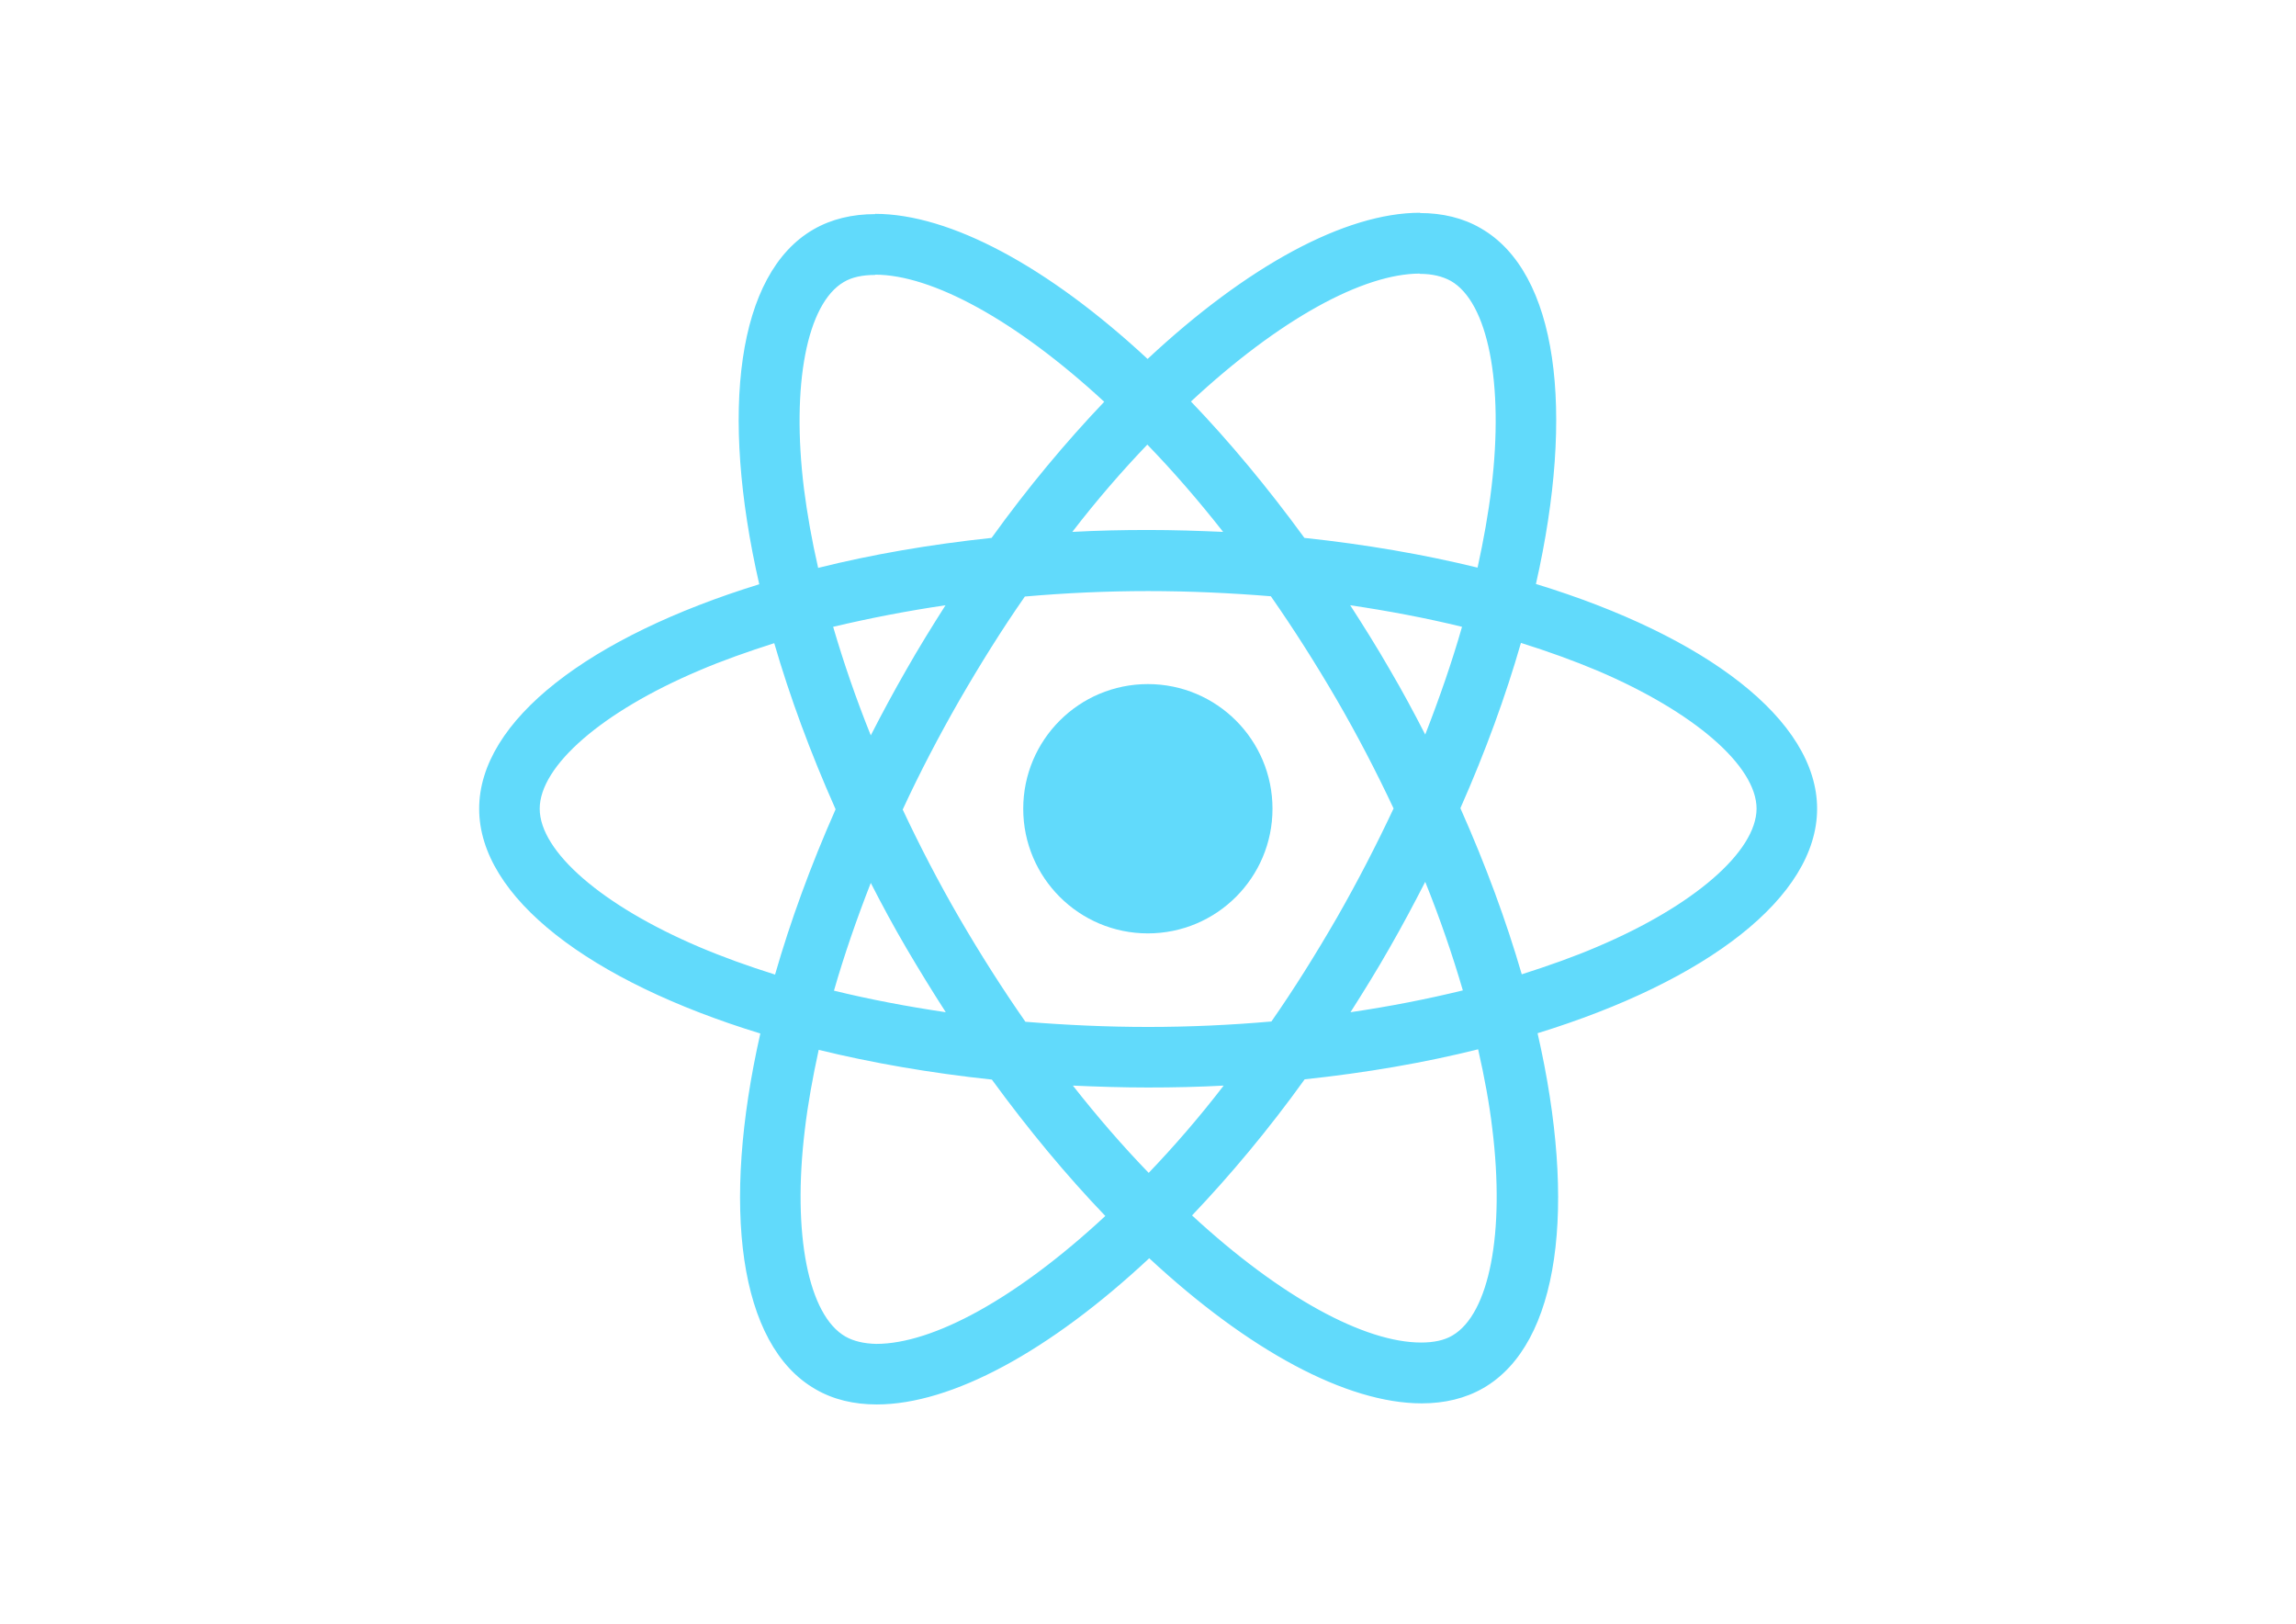
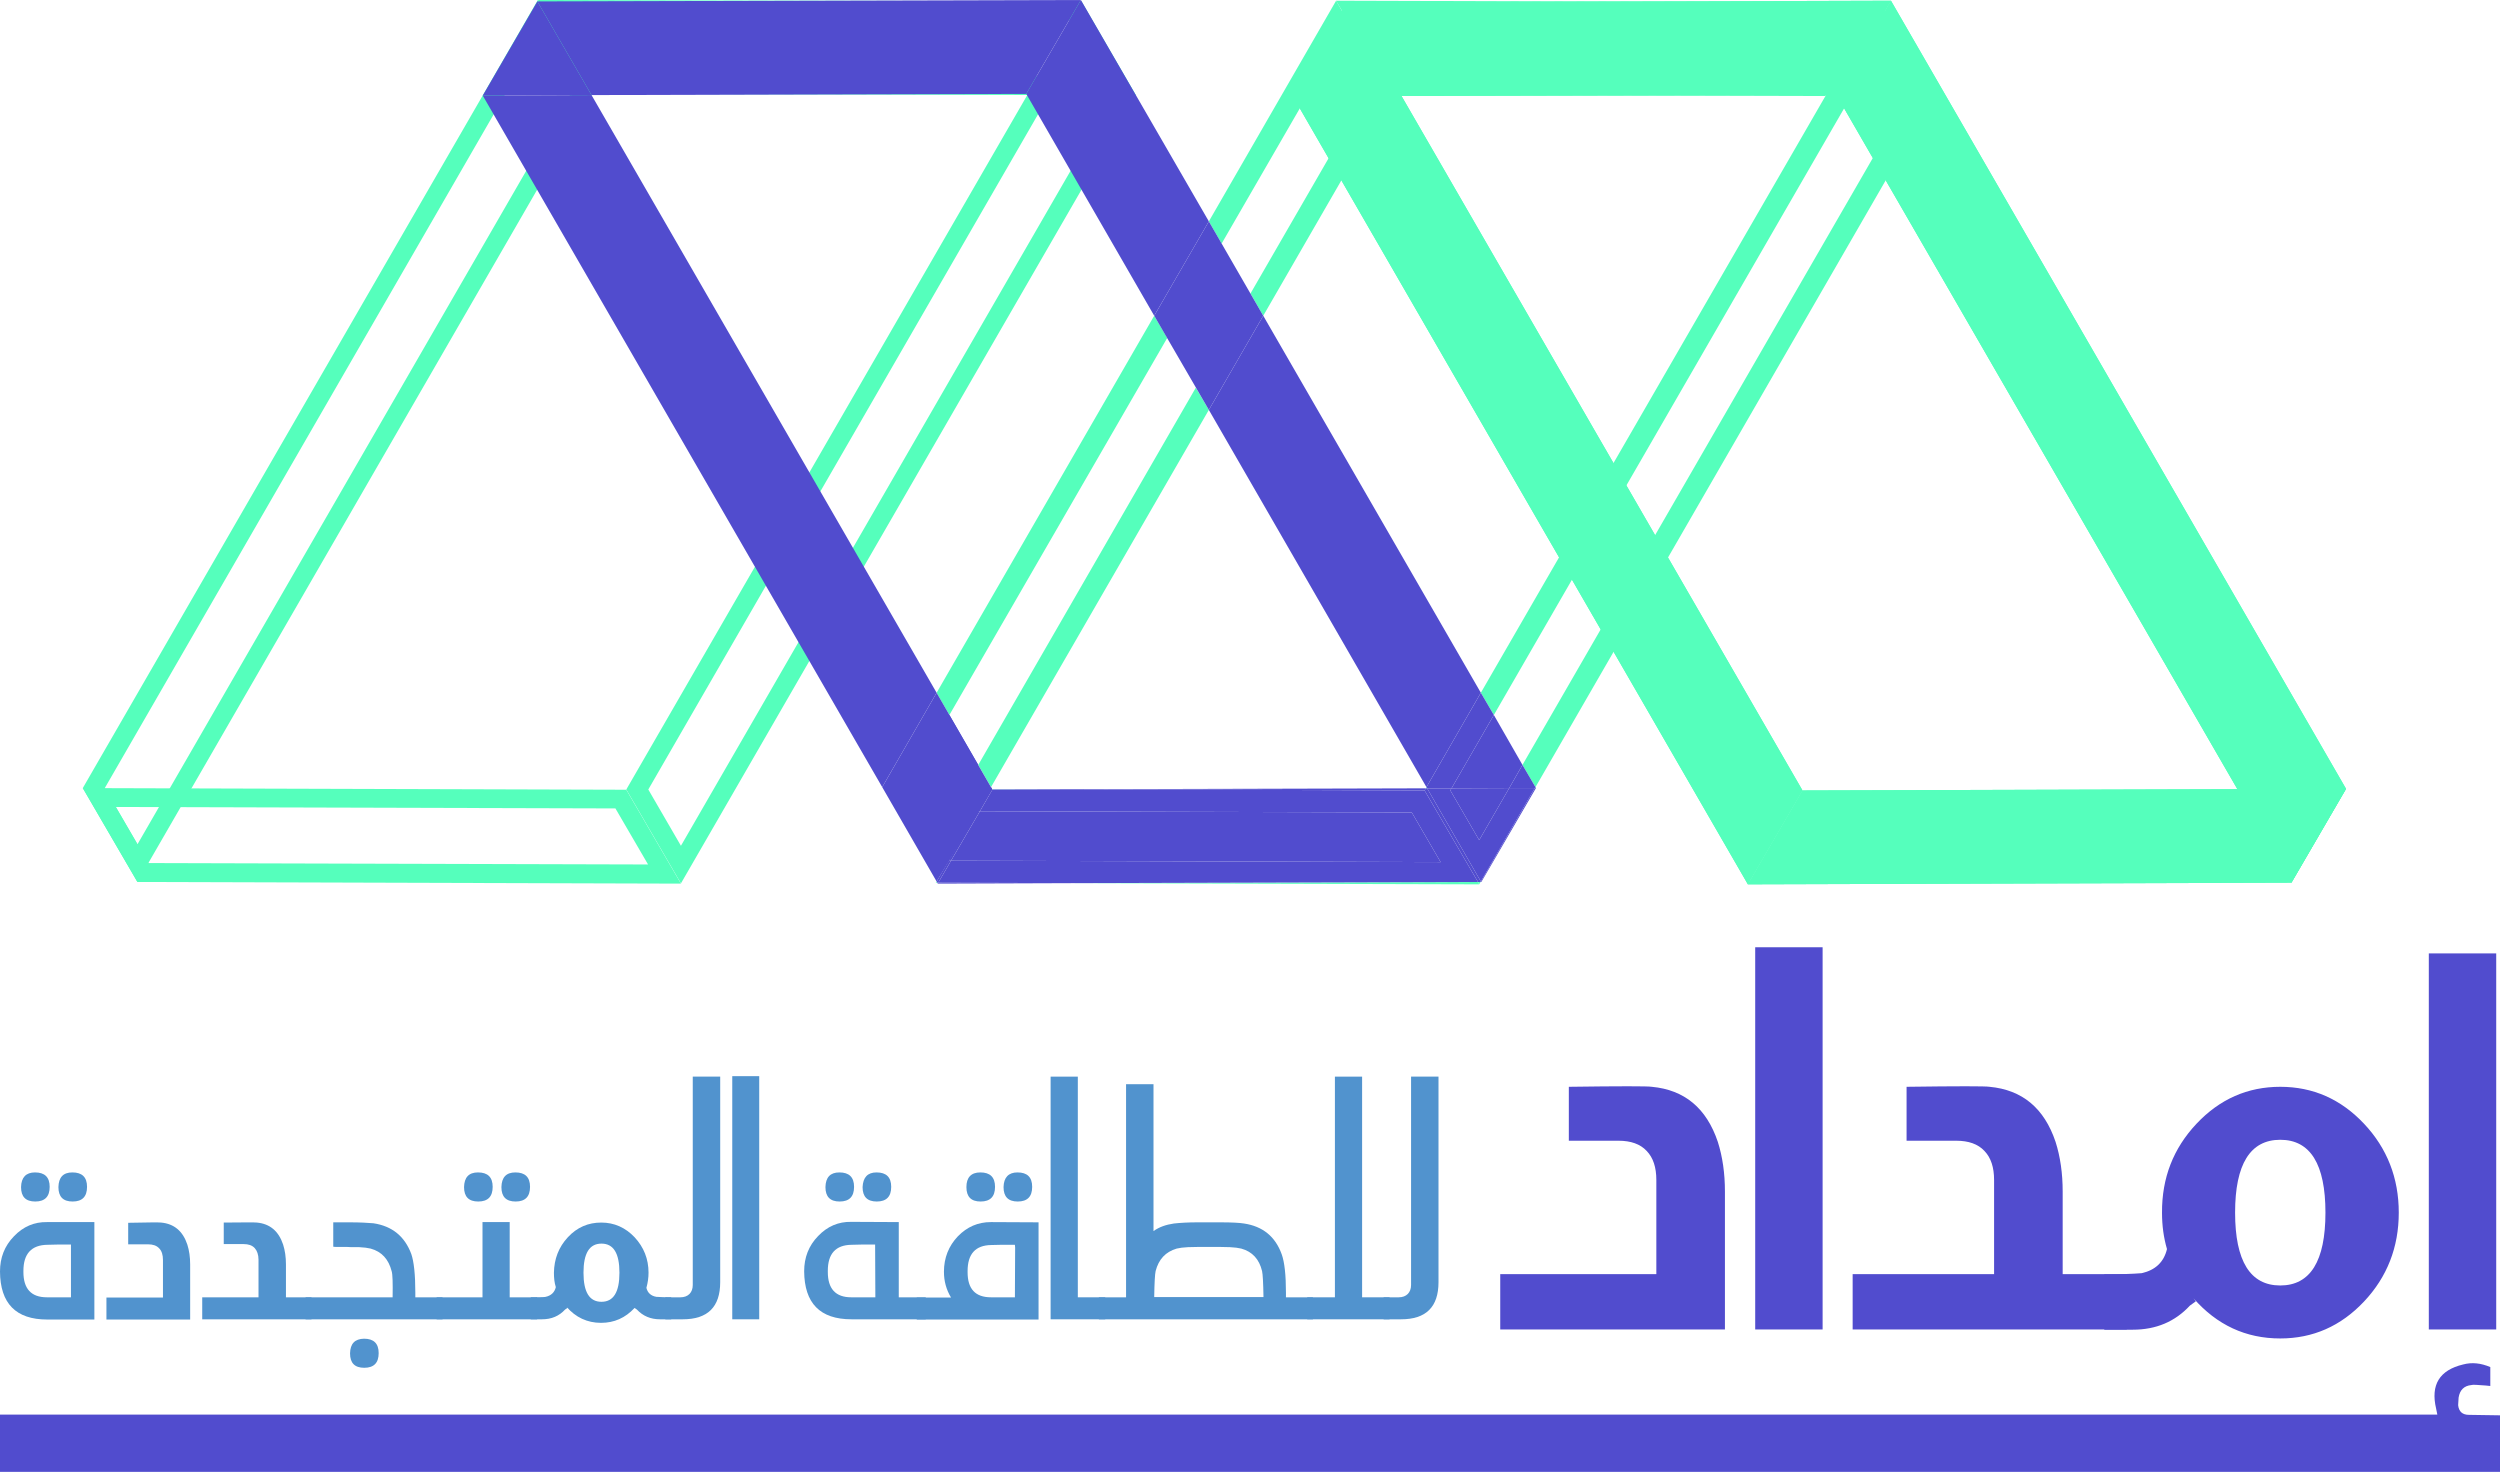
- <svg xmlns="http://www.w3.org/2000/svg" viewBox="0 0 841.9 595.3">
-   <g fill="#61DAFB">
-     <path d="M666.3 296.5c0-32.5-40.7-63.3-103.1-82.4 14.4-63.6 8-114.2-20.2-130.4-6.5-3.8-14.1-5.6-22.4-5.6v22.3c4.6 0 8.3.9 11.4 2.6 13.6 7.8 19.5 37.5 14.9 75.7-1.1 9.4-2.9 19.3-5.1 29.4-19.6-4.8-41-8.5-63.5-10.9-13.5-18.5-27.5-35.3-41.6-50 32.6-30.3 63.2-46.9 84-46.9V78c-27.5 0-63.5 19.6-99.9 53.6-36.4-33.8-72.4-53.2-99.9-53.2v22.3c20.7 0 51.4 16.5 84 46.6-14 14.7-28 31.4-41.3 49.9-22.6 2.4-44 6.1-63.6 11-2.3-10-4-19.7-5.2-29-4.7-38.2 1.1-67.9 14.6-75.8 3-1.8 6.9-2.6 11.5-2.6V78.5c-8.4 0-16 1.8-22.6 5.6-28.1 16.2-34.4 66.7-19.9 130.1-62.2 19.2-102.7 49.9-102.7 82.3 0 32.5 40.7 63.3 103.1 82.4-14.4 63.6-8 114.2 20.2 130.4 6.5 3.8 14.1 5.6 22.5 5.6 27.5 0 63.5-19.6 99.9-53.6 36.4 33.8 72.4 53.2 99.9 53.2 8.4 0 16-1.8 22.6-5.6 28.1-16.2 34.4-66.7 19.9-130.1 62-19.1 102.5-49.9 102.5-82.3zm-130.2-66.7c-3.7 12.9-8.3 26.2-13.5 39.5-4.1-8-8.4-16-13.1-24-4.6-8-9.5-15.8-14.4-23.4 14.2 2.1 27.9 4.7 41 7.9zm-45.8 106.5c-7.8 13.5-15.8 26.3-24.1 38.2-14.9 1.3-30 2-45.2 2-15.1 0-30.2-.7-45-1.9-8.3-11.9-16.4-24.6-24.2-38-7.6-13.1-14.5-26.4-20.8-39.8 6.2-13.4 13.2-26.8 20.7-39.9 7.8-13.5 15.8-26.3 24.1-38.2 14.9-1.3 30-2 45.2-2 15.1 0 30.2.7 45 1.9 8.3 11.9 16.4 24.6 24.2 38 7.6 13.1 14.5 26.4 20.8 39.8-6.3 13.4-13.2 26.8-20.7 39.9zm32.3-13c5.4 13.4 10 26.8 13.8 39.8-13.1 3.2-26.9 5.9-41.2 8 4.9-7.7 9.8-15.6 14.4-23.7 4.6-8 8.9-16.1 13-24.1zM421.2 430c-9.3-9.6-18.6-20.3-27.8-32 9 .4 18.2.7 27.5.7 9.4 0 18.7-.2 27.8-.7-9 11.7-18.3 22.4-27.5 32zm-74.4-58.9c-14.2-2.1-27.9-4.7-41-7.9 3.7-12.9 8.3-26.2 13.5-39.5 4.1 8 8.4 16 13.1 24 4.7 8 9.5 15.8 14.4 23.4zM420.7 163c9.3 9.6 18.6 20.3 27.8 32-9-.4-18.2-.7-27.5-.7-9.4 0-18.7.2-27.8.7 9-11.7 18.3-22.4 27.5-32zm-74 58.9c-4.9 7.7-9.8 15.6-14.4 23.7-4.6 8-8.9 16-13 24-5.4-13.4-10-26.8-13.8-39.8 13.1-3.1 26.9-5.8 41.2-7.9zm-90.5 125.2c-35.4-15.1-58.3-34.9-58.3-50.6 0-15.7 22.9-35.6 58.3-50.6 8.6-3.7 18-7 27.7-10.1 5.7 19.6 13.2 40 22.5 60.9-9.2 20.8-16.6 41.1-22.2 60.6-9.9-3.1-19.3-6.5-28-10.2zM310 490c-13.6-7.8-19.5-37.5-14.9-75.7 1.1-9.4 2.9-19.3 5.1-29.4 19.6 4.8 41 8.5 63.5 10.9 13.5 18.5 27.5 35.3 41.6 50-32.6 30.3-63.2 46.9-84 46.9-4.5-.1-8.3-1-11.3-2.7zm237.2-76.2c4.7 38.2-1.1 67.9-14.6 75.8-3 1.8-6.9 2.6-11.5 2.6-20.7 0-51.4-16.5-84-46.6 14-14.7 28-31.4 41.3-49.9 22.6-2.4 44-6.1 63.6-11 2.3 10.1 4.1 19.8 5.2 29.1zm38.5-66.7c-8.6 3.7-18 7-27.7 10.1-5.7-19.6-13.2-40-22.5-60.9 9.2-20.8 16.6-41.1 22.2-60.6 9.9 3.1 19.3 6.5 28.1 10.2 35.4 15.1 58.3 34.9 58.3 50.6-.1 15.7-23 35.6-58.4 50.6zM320.8 78.4z" />
-     <circle cx="420.9" cy="296.5" r="45.7" />
-     <path d="M520.5 78.1z" />
-   </g>
+ <svg xmlns="http://www.w3.org/2000/svg" xmlns:xlink="http://www.w3.org/1999/xlink" version="1.1" id="Layer_1" x="0px" y="0px" viewBox="0 0 1057 622.3" style="enable-background:new 0 0 1057 622.3;" xml:space="preserve">
+   <style type="text/css">
+ 	.st0{enable-background:new    ;}
+ 	.st1{clip-path:url(#SVGID_2_);}
+ 	.st2{fill:#55FFBC;}
+ 	.st3{clip-path:url(#SVGID_4_);}
+ 	.st4{clip-path:url(#SVGID_6_);}
+ 	.st5{clip-path:url(#SVGID_8_);}
+ 	.st6{fill:none;}
+ 	.st7{fill:#514CCE;}
+ 	.st8{clip-path:url(#SVGID_12_);fill:#55FFBC;}
+ 	.st9{clip-path:url(#SVGID_16_);fill:#55FFBC;}
+ 	.st10{clip-path:url(#SVGID_18_);fill:#55FFBC;}
+ 	.st11{clip-path:url(#SVGID_20_);fill:#55FFBC;}
+ 	.st12{fill:#5193CE;}
+ </style>
+   <g>
+     <g class="st0">
+       <g class="st0">
+         <g>
+           <g>
+             <defs>
+               <polygon id="SVGID_1_" points="250.5,39.7 227.4,0 457.2,0.6 480.3,40.4       " />
+             </defs>
+             <clipPath id="SVGID_2_">
+               <use xlink:href="#SVGID_1_" style="overflow:visible;" />
+             </clipPath>
+             <g class="st1">
+               <path class="st2" d="M241.3,8l211.2,0.6l13.8,23.7l-211.2-0.6L241.3,8 M227.4,0l23.1,39.7l229.8,0.6L457.2,0.6L227.4,0        L227.4,0z" />
+             </g>
+           </g>
+         </g>
+       </g>
+       <g class="st0">
+         <g>
+           <g>
+             <defs>
+               <polygon id="SVGID_3_" points="480.3,40.4 287.9,373.6 264.8,333.8 457.2,0.6       " />
+             </defs>
+             <clipPath id="SVGID_4_">
+               <use xlink:href="#SVGID_3_" style="overflow:visible;" />
+             </clipPath>
+             <g class="st3">
+               <path class="st2" d="M457.2,16.6L471,40.4L287.9,357.6l-13.8-23.8L457.2,16.6 M457.2,0.6L264.8,333.8l23.1,39.7L480.3,40.3        L457.2,0.6L457.2,0.6z" />
+             </g>
+           </g>
+         </g>
+       </g>
+       <g class="st0">
+         <g>
+           <g>
+             <defs>
+               <polygon id="SVGID_5_" points="287.9,373.6 58.1,372.9 35,333.2 264.8,333.8       " />
+             </defs>
+             <clipPath id="SVGID_6_">
+               <use xlink:href="#SVGID_5_" style="overflow:visible;" />
+             </clipPath>
+             <g class="st4">
+               <path class="st2" d="M49,341.2l211.2,0.6l13.8,23.7l-211.2-0.6L49,341.2 M35,333.2l23.1,39.7l229.8,0.7l-23.1-39.7L35,333.2        L35,333.2z" />
+             </g>
+           </g>
+         </g>
+       </g>
+       <g class="st0">
+         <g>
+           <g>
+             <defs>
+               <polygon id="SVGID_7_" points="58.1,372.9 35,333.2 227.4,0 250.5,39.7       " />
+             </defs>
+             <clipPath id="SVGID_8_">
+               <use xlink:href="#SVGID_7_" style="overflow:visible;" />
+             </clipPath>
+             <g class="st5">
+               <path class="st2" d="M227.4,16l13.8,23.8L58.1,357l-13.8-23.8L227.4,16 M227.4,0L35,333.2l23.1,39.7L250.5,39.7L227.4,0        L227.4,0z" />
+             </g>
+           </g>
+         </g>
+       </g>
+     </g>
+   </g>
+   <g>
+     <polygon class="st6" points="771.8,40.6 588,40.1 534.1,133.5 626.1,292.9  " />
+     <polygon class="st6" points="433.9,39.7 250.1,40.2 396,292.9 488,133.5  " />
+     <polygon class="st6" points="581.3,9.8 593.4,30.7 777.3,31.2 789.3,10.4  " />
+     <polygon class="st6" points="511.1,173.3 419,332.8 419.5,333.7 453.5,333.7 602.8,333.3 603.1,332.8  " />
+     <polygon class="st6" points="577.2,40.1 565,19.1 516.5,103 528.7,124.1  " />
+     <polygon class="st6" points="631.6,302.3 643.7,323.4 806.9,40.7 806.9,40.7 782.7,40.6  " />
+     <polygon class="st6" points="788.1,31.2 801.4,31.3 794.7,19.7  " />
+     <polygon class="st6" points="505.6,163.9 493.5,142.9 401.4,302.3 413.6,323.4  " />
+     <polygon class="st2" points="782.7,40.6 806.9,40.7 801.4,31.3 788.1,31.2  " />
+     <polygon class="st2" points="771.8,40.6 777.3,31.2 593.4,30.7 581.3,9.8 789.3,10.4 794.7,1 564.9,0.3 588,40.1  " />
+     <polygon class="st2" points="794.7,19.7 801.4,31.3 801.4,31.3 789.3,10.4 789.3,10.4 777.3,31.2 788.1,31.2  " />
+     <polygon class="st2" points="631.6,302.3 782.7,40.6 771.8,40.6 626.1,292.9  " />
+     <polygon class="st2" points="602.8,333.3 603.4,333.3 603.1,332.8  " />
+     <polygon class="st2" points="806.9,40.7 643.7,323.4 649.2,332.8 817.8,40.7  " />
+     <polygon class="st2" points="625.4,373.9 626,372.9 624.9,372.9  " />
+     <polygon class="st2" points="788.1,31.2 777.3,31.2 771.8,40.6 782.7,40.6  " />
+     <polygon class="st2" points="789.3,10.4 801.4,31.3 801.4,31.3 806.9,40.7 817.8,40.7 794.7,1  " />
+     <polygon class="st2" points="419.6,333.8 453.5,333.7 419.5,333.7  " />
+     <polygon class="st2" points="395.6,373.2 396.3,373.2 396,372.7  " />
+     <polygon class="st2" points="453.5,373.4 625.4,373.9 624.9,372.9  " />
+     <polygon class="st2" points="419,332.8 511.1,173.3 505.6,163.9 413.6,323.4  " />
+     <polygon class="st2" points="516.5,103 565,19.1 577.2,40.1 528.7,124.1 534.1,133.5 588,40.1 564.9,0.3 511.1,93.6  " />
+     <line class="st6" x1="373.4" y1="333.5" x2="373" y2="332.8" />
+     <polygon class="st2" points="488,133.5 396,292.9 401.4,302.3 493.5,142.9  " />
+     <g>
+       <polygon class="st7" points="396.5,373.6 453.5,373.4 396.7,373.2   " />
+     </g>
+     <g>
+       <polygon class="st7" points="609.1,364.5 596.9,343.5 414.3,343 402.1,363.9   " />
+     </g>
+     <g>
+       <polygon class="st7" points="602.3,334.2 602.8,333.3 453.5,333.7   " />
+     </g>
+     <g>
+       <polygon class="st7" points="626,372.9 626.3,372.9 626.1,372.7   " />
+     </g>
+     <g>
+       <polygon class="st7" points="603.4,333.3 602.8,333.3 602.3,334.2 624.9,372.9 626,372.9 626.1,372.7   " />
+     </g>
+     <g>
+       <polygon class="st7" points="602.3,334.2 453.5,333.7 419.6,333.8 414.3,343 596.9,343.5 609.1,364.5 402.1,363.9 396.7,373.2     453.5,373.4 624.9,372.9   " />
+     </g>
+     <g>
+       <polygon class="st7" points="603.1,332.8 626.1,292.9 534.1,133.5 511.1,173.3   " />
+     </g>
+     <g>
+       <polygon class="st7" points="488,133.5 511.1,93.6 457,0 433.9,39.7   " />
+     </g>
+     <g>
+       <polygon class="st7" points="613.7,333.3 638.1,333.2 643.7,323.4 631.6,302.3   " />
+     </g>
+     <g>
+       <polygon class="st7" points="511.1,173.3 534.1,133.5 511.1,93.6 488,133.5   " />
+     </g>
+     <g>
+       <polygon class="st7" points="649.4,333.2 649.2,332.8 648.9,333.2   " />
+     </g>
+     <g>
+       <polygon class="st7" points="638.1,333.2 648.9,333.2 649.2,332.8 643.7,323.4   " />
+     </g>
+     <g>
+       <polygon class="st7" points="631.6,302.3 626.1,292.9 603.1,332.8 603.4,333.3 613.7,333.3   " />
+     </g>
+     <g>
+       <polygon class="st7" points="626.1,372.7 626.3,372.9 649.4,333.2 648.9,333.2   " />
+     </g>
+     <g>
+       <polygon class="st7" points="613.2,334.2 625.4,355.2 638.1,333.2 613.7,333.3   " />
+     </g>
+     <g>
+       <polygon class="st7" points="613.2,334.2 613.7,333.3 603.4,333.3 626.1,372.7 648.9,333.2 638.1,333.2 625.4,355.2   " />
+     </g>
+     <g>
+       <polygon class="st7" points="433.9,39.7 457,0 227.2,0.6 250.1,40.2   " />
+     </g>
+     <g>
+       <polygon class="st7" points="392.5,349.2 395.6,354.5 402.3,343 388.9,343   " />
+     </g>
+     <g>
+       <polygon class="st7" points="419.5,333.7 419,332.8 418.5,333.7   " />
+     </g>
+     <g>
+       <polygon class="st7" points="413.6,323.4 401.4,302.3 383.4,333.5 383.4,333.5 407.7,333.6   " />
+     </g>
+     <g>
+       <polygon class="st7" points="250.1,40.2 204.1,40.4 373,332.8 396,292.9   " />
+     </g>
+     <g>
+       <polygon class="st7" points="396.3,373.2 396.5,373.6 396.7,373.2   " />
+     </g>
+     <g>
+       <polygon class="st7" points="401.1,363.9 401.1,363.9 402.1,363.9 414.3,343 413.1,343   " />
+     </g>
+     <g>
+       <polygon class="st7" points="388.9,343 402.3,343 407.7,333.6 383.4,333.5 392.5,349.2   " />
+     </g>
+     <g>
+       <polygon class="st7" points="402.1,363.9 401.1,363.9 401.1,363.9 396,372.7 396.3,373.2 396.7,373.2   " />
+     </g>
+     <g>
+       <polygon class="st7" points="418.5,333.7 413.1,343 414.3,343 419.6,333.8 419.5,333.7   " />
+     </g>
+     <g>
+       <path class="st7" d="M402.3,343" />
+     </g>
+     <g>
+       <polygon class="st7" points="227.2,0.6 204.1,40.4 250.1,40.2   " />
+     </g>
+   </g>
+   <g>
+     <g class="st0">
+       <g class="st0">
+         <line class="st6" x1="923.1" y1="232.3" x2="883.4" y2="209.2" />
+       </g>
+     </g>
+   </g>
+   <g>
+     <g class="st0">
+       <g class="st0">
+         <g>
+           <polygon id="SVGID_9_" class="st2" points="762.1,334.2 739,373.9 968.8,373.2 991.9,333.5     " />
+         </g>
+         <g>
+           <g>
+             <defs>
+               <polygon id="SVGID_10_" points="762.1,334.2 739,373.9 968.8,373.2 991.9,333.5       " />
+             </defs>
+             <clipPath id="SVGID_12_">
+               <use xlink:href="#SVGID_10_" style="overflow:visible;" />
+             </clipPath>
+             <polygon class="st8" points="762.1,334.2 739,373.9 968.8,373.2 991.9,333.5      " />
+           </g>
+         </g>
+       </g>
+       <g class="st0">
+         <g>
+           <polygon id="SVGID_11_" class="st2" points="991.9,333.5 799.5,0.3 776.4,40.1 968.8,373.2     " />
+         </g>
+         <g>
+           <g>
+             <defs>
+               <polygon id="SVGID_14_" points="991.9,333.5 799.5,0.3 776.4,40.1 968.8,373.2       " />
+             </defs>
+             <clipPath id="SVGID_16_">
+               <use xlink:href="#SVGID_14_" style="overflow:visible;" />
+             </clipPath>
+             <polygon class="st9" points="991.9,333.5 799.5,0.3 776.4,40.1 968.8,373.2      " />
+           </g>
+         </g>
+       </g>
+       <g class="st0">
+         <g>
+           <polygon id="SVGID_13_" class="st2" points="799.5,0.3 569.7,1 546.6,40.7 776.4,40.1     " />
+         </g>
+         <g>
+           <g>
+             <defs>
+               <polygon id="SVGID_17_" points="799.5,0.3 569.7,1 546.6,40.7 776.4,40.1       " />
+             </defs>
+             <clipPath id="SVGID_18_">
+               <use xlink:href="#SVGID_17_" style="overflow:visible;" />
+             </clipPath>
+             <polygon class="st10" points="799.5,0.3 569.7,1 546.6,40.7 776.4,40.1      " />
+           </g>
+         </g>
+       </g>
+       <g class="st0">
+         <g>
+           <polygon id="SVGID_15_" class="st2" points="569.7,1 546.6,40.7 739,373.9 762.1,334.2     " />
+         </g>
+         <g>
+           <g>
+             <defs>
+               <polygon id="SVGID_19_" points="569.7,1 546.6,40.7 739,373.9 762.1,334.2       " />
+             </defs>
+             <clipPath id="SVGID_20_">
+               <use xlink:href="#SVGID_19_" style="overflow:visible;" />
+             </clipPath>
+             <polygon class="st11" points="569.7,1 546.6,40.7 739,373.9 762.1,334.2      " />
+           </g>
+         </g>
+       </g>
+     </g>
+   </g>
+   <g>
+     <g>
+       <path class="st12" d="M39.9,516.7v41.2H20c-13.3,0-19.9-6.8-20-20.3c0-5.8,1.9-10.8,5.9-14.9c3.9-4.1,8.6-6.1,14-6H39.9z     M14.8,495.7c4.1,0,6.2,2,6.2,6.1s-2,6.2-6.1,6.2c-4,0-6-2-6-6.1C9,497.8,11,495.7,14.8,495.7z M24.2,526.2l-4.2,0.1    c-6.7,0.1-10.1,3.8-10.1,11v0.5c0,7.1,3.3,10.7,9.9,10.7H30v-22.3H24.2L24.2,526.2z M30.6,495.7c4.1,0,6.2,2,6.2,6.1    s-2,6.2-6.1,6.2c-4,0-6-2-6-6.1C24.8,497.8,26.7,495.7,30.6,495.7z" />
+     </g>
+     <g>
+       <path class="st12" d="M68.1,516.9c5.5,0.5,9.2,3.6,11.1,9.3c0.8,2.5,1.2,5.3,1.2,8.4v23.3H45v-9.3h23.9v-15.9    c0-2.1-0.5-3.8-1.6-4.9c-1.1-1.2-2.7-1.7-4.7-1.7h-8.4V517C62.7,516.8,67.4,516.8,68.1,516.9z" />
+     </g>
+     <g>
+       <path class="st12" d="M108.6,516.9c5.5,0.5,9.2,3.6,11.1,9.3c0.8,2.5,1.2,5.3,1.2,8.4v13.9h10.8v9.3H85.5v-9.3h23.8v-15.9    c0-2.1-0.6-3.8-1.6-4.9c-1.1-1.2-2.7-1.7-4.7-1.7h-8.4v-9.1C103.2,516.8,107.9,516.8,108.6,516.9z" />
+     </g>
+     <g>
+       <path class="st12" d="M140.9,516.8h6.9c4.4,0,7.7,0.2,10.1,0.4c7.9,1.2,13.2,5.5,16,13c1.1,3.2,1.7,8.7,1.7,16.3v2h11.5v9.3h-57.9    v-9.3H166c0.1-6.1,0-9.7-0.4-11c-1.3-5.1-4.2-8.3-8.9-9.6c-1.2-0.3-2.8-0.5-4.8-0.6c-0.6,0-1.2,0-2.1,0s-1.9,0-3.2-0.1    c-1.3,0-2.5,0-3.6,0c-1.2,0-1.9,0-2.1-0.1V516.8L140.9,516.8z M153.9,566c4.1,0,6.2,2,6.2,6.1s-2,6.2-6.1,6.2c-4,0-6-2-6-6.1    C148.1,568.1,150,566.1,153.9,566z" />
+     </g>
+     <g>
+       <path class="st12" d="M215.5,548.5h11.6v9.3h-42.5v-9.3H204v-31.8h11.5V548.5z M202.1,495.7c4.1,0,6.2,2,6.2,6.1s-2,6.2-6.1,6.2    c-4,0-6-2-6-6.1C196.3,497.8,198.2,495.7,202.1,495.7z M217.9,495.7c4.1,0,6.2,2,6.2,6.1s-2,6.2-6.1,6.2c-4,0-6-2-6-6.1    C212.1,497.8,214,495.7,217.9,495.7z" />
+     </g>
+     <g>
+       <path class="st12" d="M240.1,523.1c3.9-4.2,8.6-6.2,14.1-6.2s10.2,2.1,14.1,6.2c3.9,4.2,5.9,9.2,5.9,15c0,2.1-0.3,4.2-0.9,6.4    c0.5,2.1,1.9,3.4,4.2,3.8c1.6,0.1,3.7,0.2,6.3,0.2v9.3H279c-3.9,0-7.2-1.4-9.7-4.1l-1-0.7c-3.9,4.2-8.6,6.3-14.2,6.3    c-5.8,0-10.7-2.3-14.6-6.8l0.4,0.5l-1,0.7c-2.5,2.7-5.7,4.1-9.7,4.1h-4.8v-9.3c4.1,0,6.2-0.1,6.3-0.2c2.3-0.5,3.8-1.9,4.3-4.1    c-0.6-1.9-0.8-3.9-0.8-6.1C234.3,532.3,236.2,527.3,240.1,523.1z M261.9,538.1c0-8.2-2.5-12.3-7.6-12.3s-7.6,4.1-7.6,12.3    s2.5,12.3,7.6,12.3S261.9,546.3,261.9,538.1z" />
+     </g>
+     <g>
+       <path class="st12" d="M304.5,455.2v86.9c0,10.5-5.3,15.7-15.8,15.7h-7.4v-9.3h6.4c1.6,0,2.9-0.5,3.8-1.4s1.4-2.2,1.4-3.8v-88.1    L304.5,455.2L304.5,455.2z" />
+     </g>
+     <g>
+       <path class="st12" d="M321,557.8h-11.4V455H321V557.8z" />
+     </g>
+     <g>
+       <path class="st12" d="M380,516.7v31.8h11.4v9.3H360c-13.3,0-19.9-6.8-20-20.3c0-5.8,1.9-10.8,5.9-14.9c3.9-4.1,8.6-6.1,14-6    L380,516.7z M354.9,495.7c4.1,0,6.2,2,6.2,6.1s-2,6.2-6.1,6.2c-4,0-6-2-6-6.1C349.1,497.8,351,495.7,354.9,495.7z M364.2,526.2    l-4.2,0.1c-6.7,0.1-10,3.8-10,11v0.5c0,7.1,3.3,10.7,9.9,10.7h10.2l-0.1-22.3H364.2L364.2,526.2z M370.6,495.7    c4.1,0,6.2,2,6.2,6.1s-2,6.2-6.1,6.2c-4,0-6-2-6-6.1C364.9,497.8,366.8,495.7,370.6,495.7z" />
+     </g>
+     <g>
+       <path class="st12" d="M439.1,516.8v41.1h-51.5v-9.3h14.5c-2-3.3-3-6.9-3-10.9c0-5.9,2-10.9,5.9-15c3.9-4,8.5-6,14-6L439.1,516.8z     M414.5,495.7c4.1,0,6.2,2,6.2,6.1s-2,6.2-6.1,6.2c-4,0-6-2-6-6.1C408.6,497.8,410.6,495.7,414.5,495.7z M423.3,526.3l-4.2,0.1    c-6.7,0.1-10,3.8-10,11v0.5c0,7.1,3.3,10.6,9.9,10.6h10.1l0.1-21l-0.1-1.2L423.3,526.3L423.3,526.3z M430.2,495.7    c4.1,0,6.2,2,6.2,6.1s-2,6.2-6.1,6.2c-4,0-6-2-6-6.1C424.4,497.8,426.4,495.7,430.2,495.7z" />
+     </g>
+     <g>
+       <path class="st12" d="M455.7,548.5h11.6v9.3h-23.1V455.2h11.5V548.5z" />
+     </g>
+     <g>
+       <path class="st12" d="M487.7,458.4v62.1c2.4-1.7,5.2-2.7,8.6-3.2c2.7-0.3,6.1-0.5,10.1-0.5h9.5c4.9,0,8.3,0.2,10.1,0.5    c7.9,1.2,13.2,5.5,15.9,13c1.2,3.3,1.8,8.8,1.8,16.3v1.9h11.4v9.3h-90.5v-9.3h11.5v-90.1H487.7L487.7,458.4z M511.2,527.2    c-3.5,0-6.5,0-8.9,0.1c-2,0.1-3.6,0.3-4.8,0.6c-4.7,1.4-7.6,4.5-8.9,9.5c-0.3,1.3-0.5,4.9-0.6,11h46.2c-0.1-6.1-0.3-9.7-0.6-11    c-1.2-5-4.1-8.2-8.8-9.5c-1.2-0.3-2.8-0.5-4.8-0.6C517.7,527.2,514.7,527.2,511.2,527.2z" />
+     </g>
+     <g>
+       <path class="st12" d="M575.9,548.5h11.6v9.3h-34.8v-9.3h11.7v-93.3h11.5V548.5L575.9,548.5z" />
+     </g>
+     <g>
+       <path class="st12" d="M608.2,455.2v86.9c0,10.5-5.3,15.7-15.8,15.7H585v-9.3h6.4c1.6,0,2.9-0.5,3.8-1.4c0.9-0.9,1.4-2.2,1.4-3.8    v-88.1L608.2,455.2L608.2,455.2z" />
+     </g>
+   </g>
+   <path class="st7" d="M698.4,459.5c13.8,1.3,23.1,9,27.9,23.3c2,6.3,3,13.3,3,21v58.3h-95v-23.4h66v-39.8c0-5.3-1.3-9.4-4.1-12.3  c-2.7-2.9-6.7-4.3-11.9-4.3h-21v-22.8C684.9,459.2,696.6,459.2,698.4,459.5z" />
+   <path class="st7" d="M770.6,562.1h-28.5V400.5h28.5V562.1z" />
+   <path class="st7" d="M841.2,459.5c13.8,1.3,23.1,9,27.9,23.3c2,6.3,3,13.3,3,21v34.9h27.1v23.4H783.3v-23.4h59.8v-39.8  c0-5.3-1.3-9.4-4.1-12.3c-2.7-2.9-6.7-4.3-11.9-4.3h-21v-22.8C827.7,459.2,839.4,459.2,841.2,459.5z" />
+   <path class="st7" d="M928.7,475.1c9.8-10.4,21.6-15.6,35.4-15.6s25.6,5.2,35.4,15.6s14.7,23,14.7,37.6s-4.9,27.2-14.7,37.6  c-9.8,10.4-21.6,15.6-35.4,15.6c-14.6,0-26.8-5.7-36.7-17l1,1.3l-2.5,1.8c-6.3,6.8-14.3,10.2-24.2,10.2h-12v-23.4  c6.7,0,12-0.2,15.8-0.5c5.8-1.3,9.4-4.7,10.7-10.2c-1.4-4.8-2.1-9.9-2.1-15.3C914,498,918.9,485.5,928.7,475.1z M983.2,512.7  c0-20.5-6.4-30.8-19.1-30.8S945,492.2,945,512.7s6.4,30.8,19.1,30.8C976.8,543.5,983.2,533.2,983.2,512.7z" />
+   <path class="st7" d="M1041.4,576.9c3.7-1,7.5-0.6,11.5,1.1v8l-1.9-0.2c-3.6-0.3-5.6-0.4-6.1-0.2c-3.1,0.3-4.9,2.1-5.4,5.3l-0.2,3.2  c0.3,2.8,1.9,4.1,4.6,4.1l13.1,0.2v23.9H0v-24.2h1030.5l-0.5-2.5C1027.6,585.5,1031.4,579.3,1041.4,576.9z M1055.4,562.1h-28.5v-159  h28.5V562.1z" />
+   <polygon class="st7" points="396,372.7 373,332.8 396,292.9 419.5,333.7 " />
</svg>
